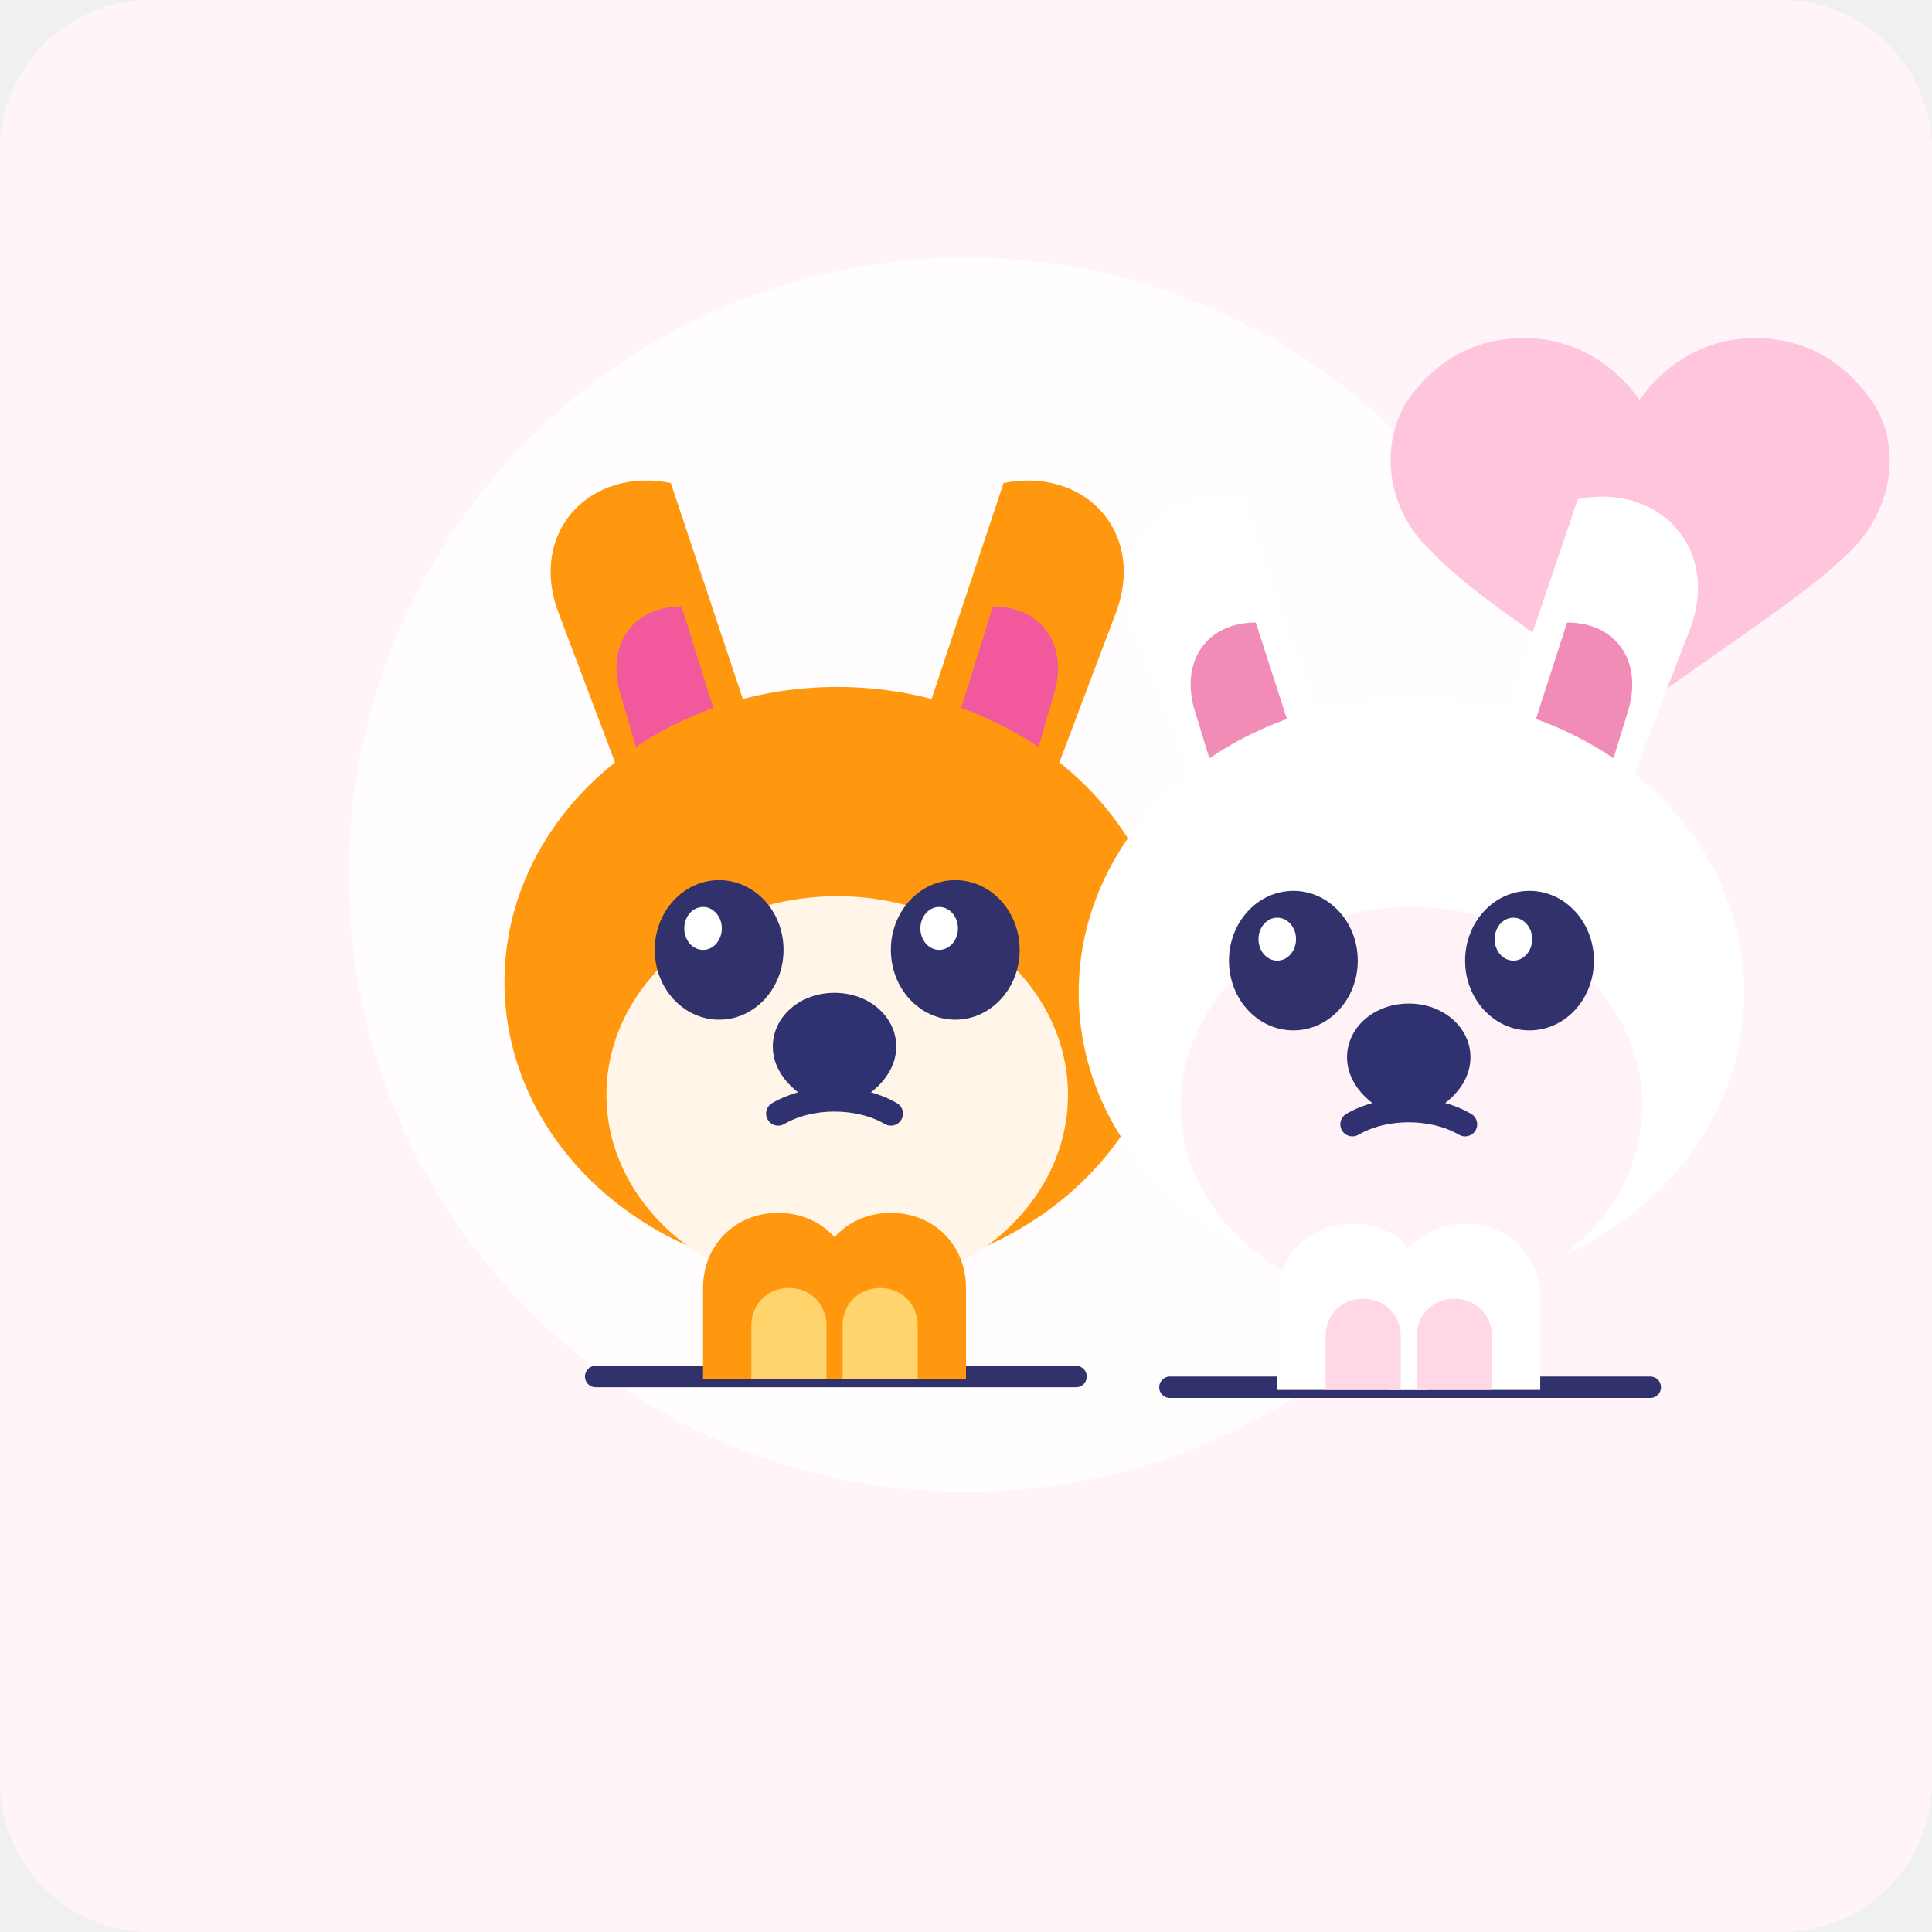
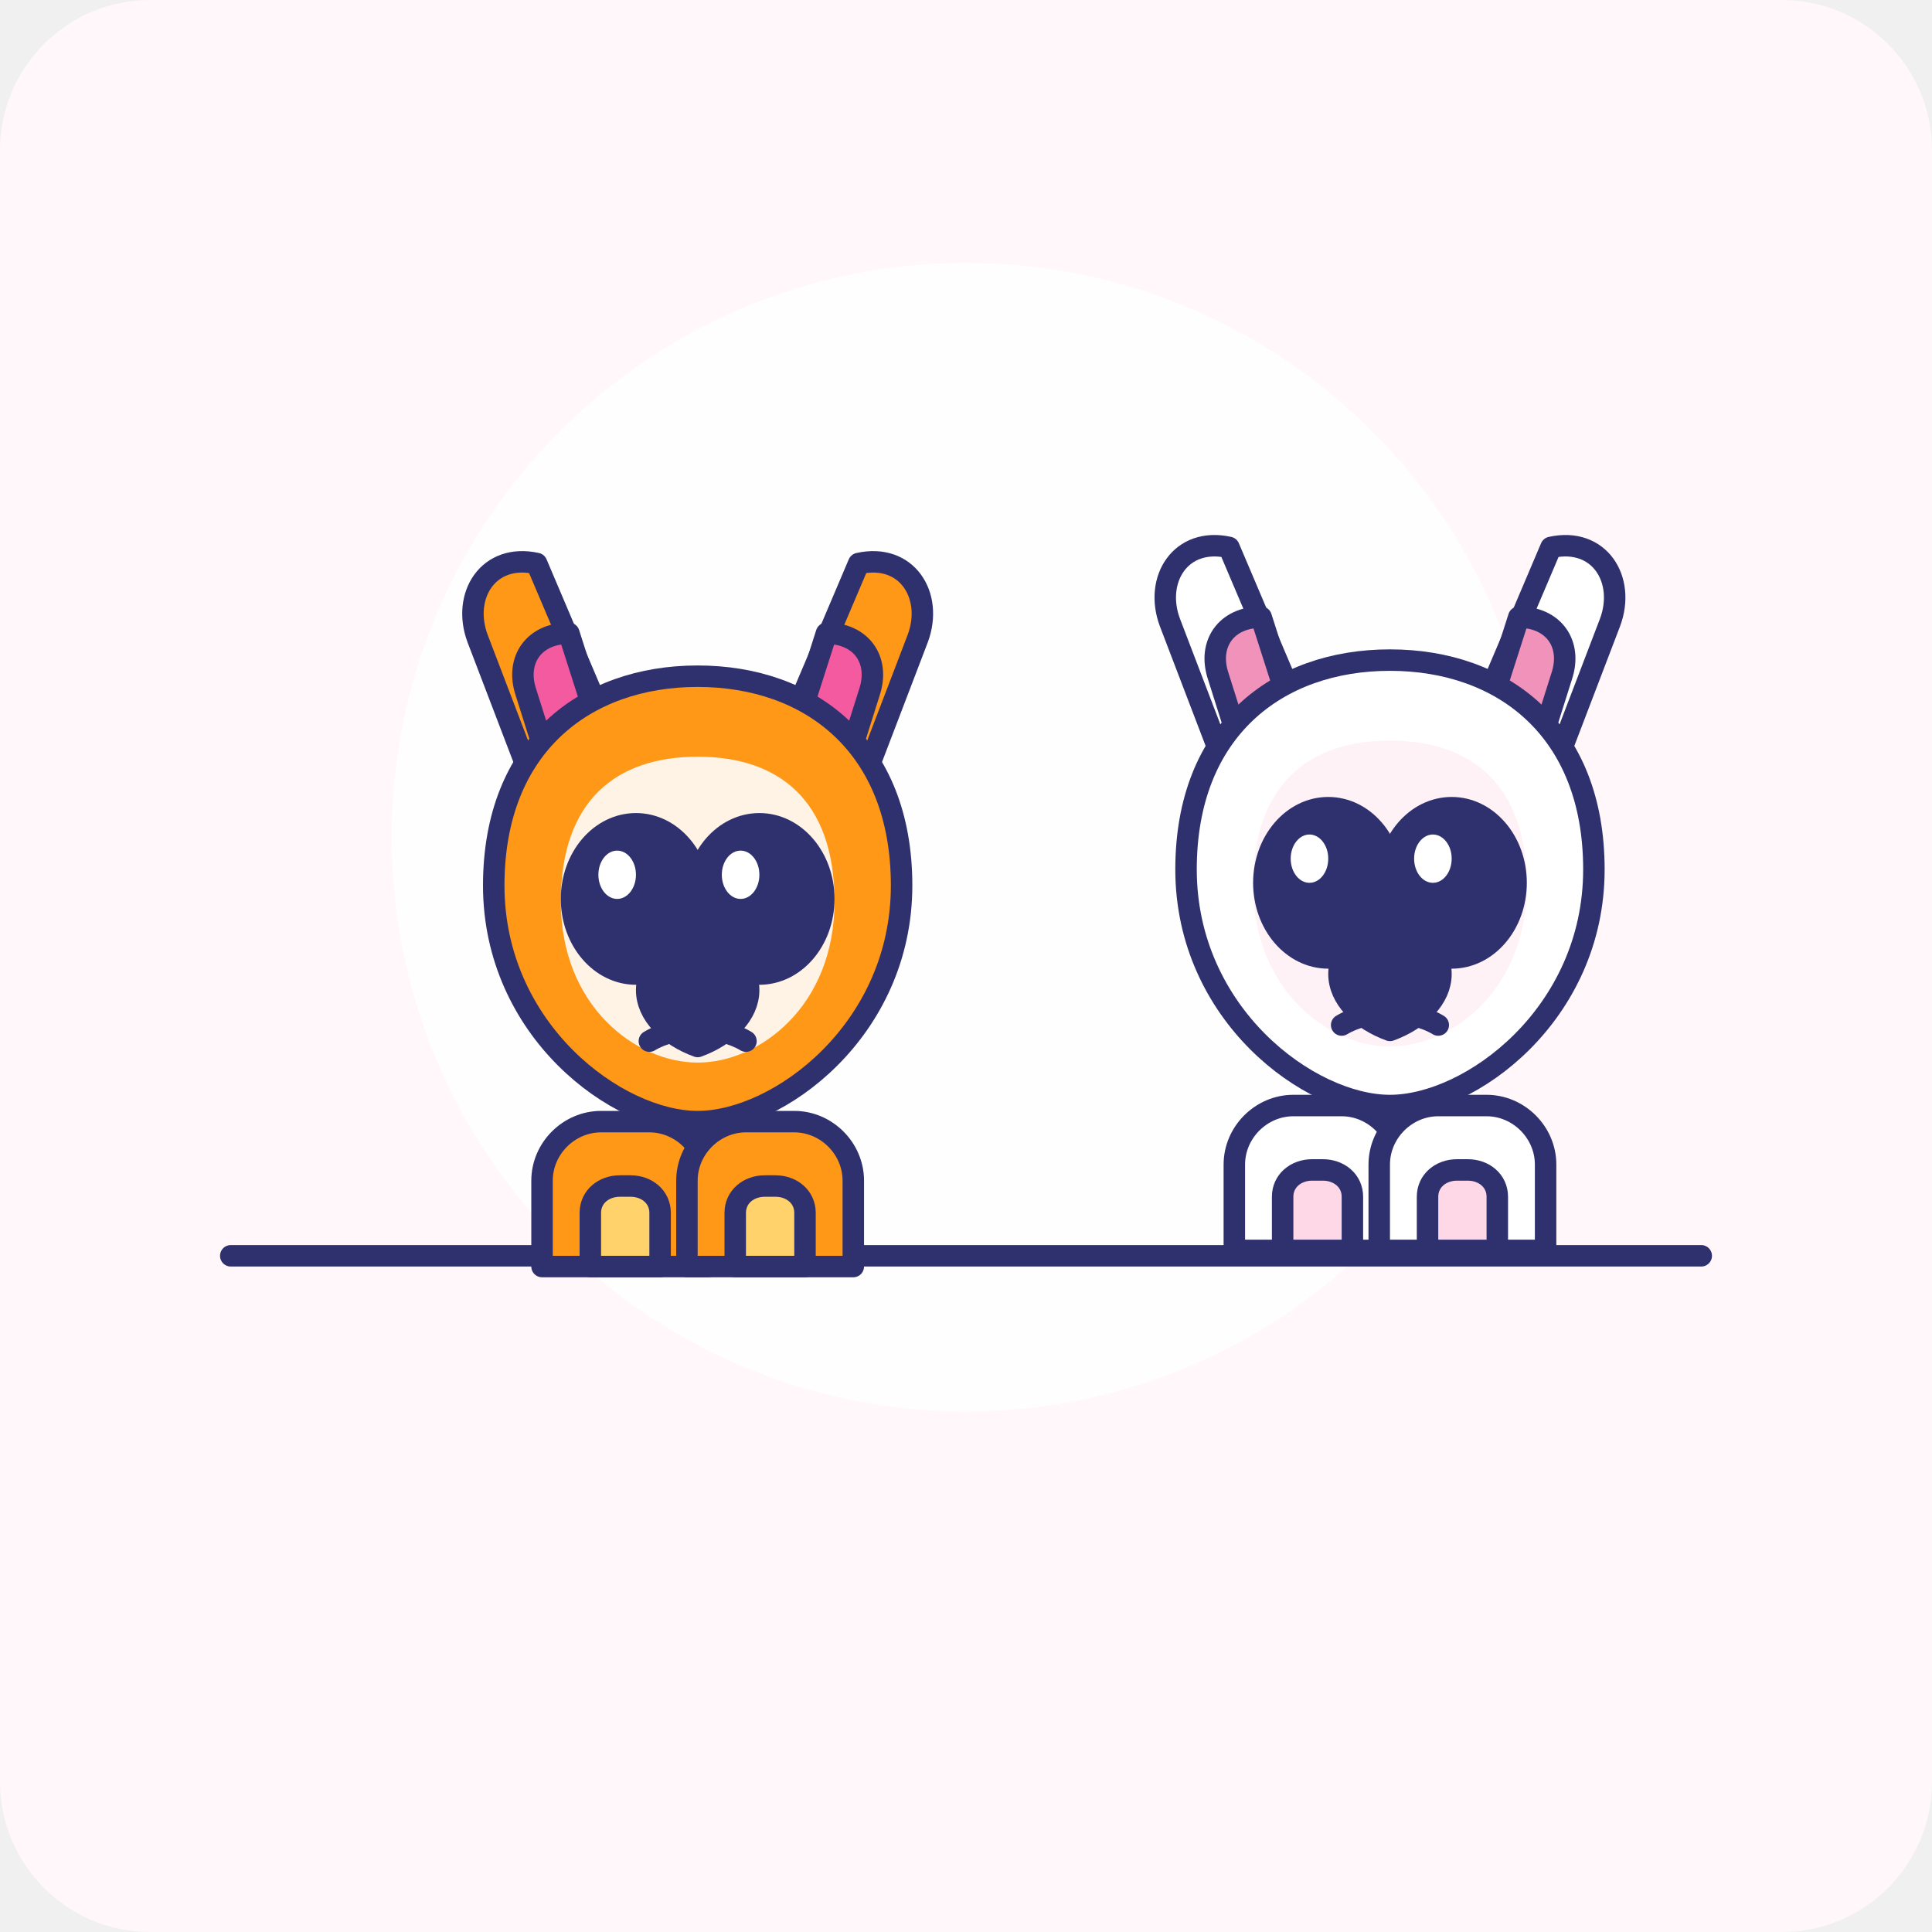
<svg xmlns="http://www.w3.org/2000/svg" width="720" height="720" viewBox="0 0 720 720" fill="none">
-   <rect width="720" height="720" rx="56" fill="#FFF5F8" />
-   <circle cx="360" cy="326" r="230" fill="#FFFFFF" fill-opacity="0.76" />
-   <path d="M524 150C535 134 550 126 568 126C586 126 601 135 611 149C621 135 636 126 654 126C672 126 687 134 698 150C709 167 705 190 690 205C674 221 651 235 611 264C571 235 548 221 533 205C517 190 514 167 524 150Z" fill="#FFC5DD" />
-   <g transform="translate(86 94)">
-     <g transform="translate(34 56)">
-       <path d="M122 168L88 78C77 48 100 24 130 30L170 150L122 168Z" fill="#FF980F" />
-       <path d="M262 168L296 78C307 48 284 24 254 30L214 150L262 168Z" fill="#FF980F" />
-       <path d="M126 159L111 108C106 90 116 76 134 76L154 140L126 159Z" fill="#F2599D" />
-       <path d="M258 159L273 108C278 90 268 76 250 76L230 140L258 159Z" fill="#F2599D" />
-       <ellipse cx="192" cy="216" rx="124" ry="110" fill="#FF980F" />
-       <ellipse cx="192" cy="258" rx="86" ry="74" fill="#FFF5E9" />
-       <ellipse cx="148" cy="204" rx="24" ry="26" fill="#31316C" />
-       <ellipse cx="236" cy="204" rx="24" ry="26" fill="#31316C" />
-       <ellipse cx="142" cy="196" rx="7" ry="8" fill="white" />
-       <ellipse cx="230" cy="196" rx="7" ry="8" fill="white" />
-       <path d="M191 220C204 220 214 229 214 240C214 251 204 260 191 264C178 260 168 251 168 240C168 229 178 220 191 220Z" fill="#2F3170" />
-       <path d="M170 265C182 258 200 258 212 265" stroke="#2F3170" stroke-width="9" stroke-linecap="round" />
-       <path d="M102 363H281" stroke="#31316C" stroke-width="8" stroke-linecap="round" />
-       <path d="M142 330C142 314 154 302 170 302C186 302 198 314 198 330V364H142V330Z" fill="#FF980F" />
-       <path d="M184 330C184 314 196 302 212 302C228 302 240 314 240 330V364H184V330Z" fill="#FF980F" />
-       <path d="M160 344C160 336 166 330 174 330C182 330 188 336 188 344V364H160V344Z" fill="#FFD46D" />
-       <path d="M194 344C194 336 200 330 208 330C216 330 222 336 222 344V364H194V344Z" fill="#FFD46D" />
-     </g>
-     <g transform="translate(252 60)">
-       <path d="M118 168L84 80C73 50 96 26 126 32L166 150L118 168Z" fill="#FFFFFF" />
-       <path d="M258 168L292 80C303 50 280 26 250 32L210 150L258 168Z" fill="#FFFFFF" />
-       <path d="M122 159L107 110C102 92 112 78 130 78L150 140L122 159Z" fill="#F18CB7" />
-       <path d="M254 159L269 110C274 92 264 78 246 78L226 140L254 159Z" fill="#F18CB7" />
-       <ellipse cx="188" cy="216" rx="124" ry="110" fill="#FFFFFF" />
-       <ellipse cx="188" cy="258" rx="86" ry="74" fill="#FFF3F7" />
-       <ellipse cx="144" cy="204" rx="24" ry="26" fill="#31316C" />
-       <ellipse cx="232" cy="204" rx="24" ry="26" fill="#31316C" />
-       <ellipse cx="138" cy="196" rx="7" ry="8" fill="white" />
-       <ellipse cx="226" cy="196" rx="7" ry="8" fill="white" />
-       <path d="M187 220C200 220 210 229 210 240C210 251 200 260 187 264C174 260 164 251 164 240C164 229 174 220 187 220Z" fill="#2F3170" />
-       <path d="M166 265C178 258 196 258 208 265" stroke="#2F3170" stroke-width="9" stroke-linecap="round" />
-       <path d="M98 363H277" stroke="#31316C" stroke-width="8" stroke-linecap="round" />
-       <path d="M138 330C138 314 150 302 166 302C182 302 194 314 194 330V364H138V330Z" fill="#FFFFFF" />
-       <path d="M180 330C180 314 192 302 208 302C224 302 236 314 236 330V364H180V330Z" fill="#FFFFFF" />
-       <path d="M156 344C156 336 162 330 170 330C178 330 184 336 184 344V364H156V344Z" fill="#FFD7E7" />
-       <path d="M190 344C190 336 196 330 204 330C212 330 218 336 218 344V364H190V344Z" fill="#FFD7E7" />
+   <rect width="720" height="720" rx="56" fill="#FFF7FA" />
+   <circle cx="360" cy="312" r="214" fill="#FFFFFF" fill-opacity="0.86" />
+   <g stroke="#2E316E" stroke-width="8" stroke-linecap="round" stroke-linejoin="round">
+     <path d="M86 468H634" />
+     <g transform="translate(86 146)">
+       <g transform="translate(6 24)">
+         <path d="M112 136L86 68C80 52 90 36 108 40L142 120L112 136Z" fill="#FF9717" />
+         <path d="M224 136L250 68C256 52 246 36 228 40L194 120L224 136Z" fill="#FF9717" />
+         <path d="M116 126L104 88C100 76 107 66 120 66L136 116L116 126Z" fill="#F45AA0" />
+         <path d="M220 126L232 88C236 76 229 66 216 66L200 116L220 126Z" fill="#F45AA0" />
+         <path d="M244 160C244 214 198 248 168 248C138 248 92 214 92 160C92 108 126 82 168 82C210 82 244 108 244 160Z" fill="#FF9717" />
+         <path d="M219 166C219 205 191 226 168 226C145 226 117 205 117 166C117 128 138 112 168 112C198 112 219 128 219 166Z" fill="#FFF3E5" stroke="none" />
+         <ellipse cx="145" cy="165" rx="24" ry="28" fill="#2E316E" />
+         <ellipse cx="191" cy="165" rx="24" ry="28" fill="#2E316E" />
+         <ellipse cx="138" cy="156" rx="7" ry="9" fill="white" stroke="none" />
+         <ellipse cx="184" cy="156" rx="7" ry="9" fill="white" stroke="none" />
+         <path d="M168 182C179 182 187 190 187 199C187 208 179 216 168 220C157 216 149 208 149 199C149 190 157 182 168 182Z" fill="#2E316E" />
+         <path d="M150 218C160 212 176 212 186 218" />
+         <path d="M110 270C110 258 120 248 132 248H150C162 248 172 258 172 270V302H110V270Z" fill="#FF9717" />
+         <path d="M164 270C164 258 174 248 186 248H204C216 248 226 258 226 270V302H164V270Z" fill="#FF9717" />
+         <path d="M128 282C128 276 133 272 139 272H143C149 272 154 276 154 282V302H128V282Z" fill="#FFD26B" />
+         <path d="M182 282C182 276 187 272 193 272H197C203 272 208 276 208 282V302H182V282Z" fill="#FFD26B" />
+       </g>
+       <g transform="translate(264 18)">
+         <path d="M112 136L86 68C80 52 90 36 108 40L142 120L112 136Z" fill="#FFFFFF" />
+         <path d="M224 136L250 68C256 52 246 36 228 40L194 120L224 136Z" fill="#FFFFFF" />
+         <path d="M116 126L104 88C100 76 107 66 120 66L136 116L116 126Z" fill="#F192BA" />
+         <path d="M220 126L232 88C236 76 229 66 216 66L200 116L220 126Z" fill="#F192BA" />
+         <path d="M244 160C244 214 198 248 168 248C138 248 92 214 92 160C92 108 126 82 168 82C210 82 244 108 244 160Z" fill="#FFFFFF" />
+         <path d="M219 166C219 205 191 226 168 226C145 226 117 205 117 166C117 128 138 112 168 112C198 112 219 128 219 166Z" fill="#FFF2F7" stroke="none" />
+         <ellipse cx="145" cy="165" rx="24" ry="28" fill="#2E316E" />
+         <ellipse cx="191" cy="165" rx="24" ry="28" fill="#2E316E" />
+         <ellipse cx="138" cy="156" rx="7" ry="9" fill="white" stroke="none" />
+         <ellipse cx="184" cy="156" rx="7" ry="9" fill="white" stroke="none" />
+         <path d="M168 182C179 182 187 190 187 199C187 208 179 216 168 220C157 216 149 208 149 199C149 190 157 182 168 182Z" fill="#2E316E" />
+         <path d="M150 218C160 212 176 212 186 218" />
+         <path d="M110 270C110 258 120 248 132 248H150C162 248 172 258 172 270V302H110V270Z" fill="#FFFFFF" />
+         <path d="M164 270C164 258 174 248 186 248H204C216 248 226 258 226 270V302H164V270Z" fill="#FFFFFF" />
+         <path d="M128 282C128 276 133 272 139 272H143C149 272 154 276 154 282V302H128V282Z" fill="#FFD8E8" />
+         <path d="M182 282C182 276 187 272 193 272H197C203 272 208 276 208 282V302H182V282Z" fill="#FFD8E8" />
+       </g>
    </g>
  </g>
</svg>
